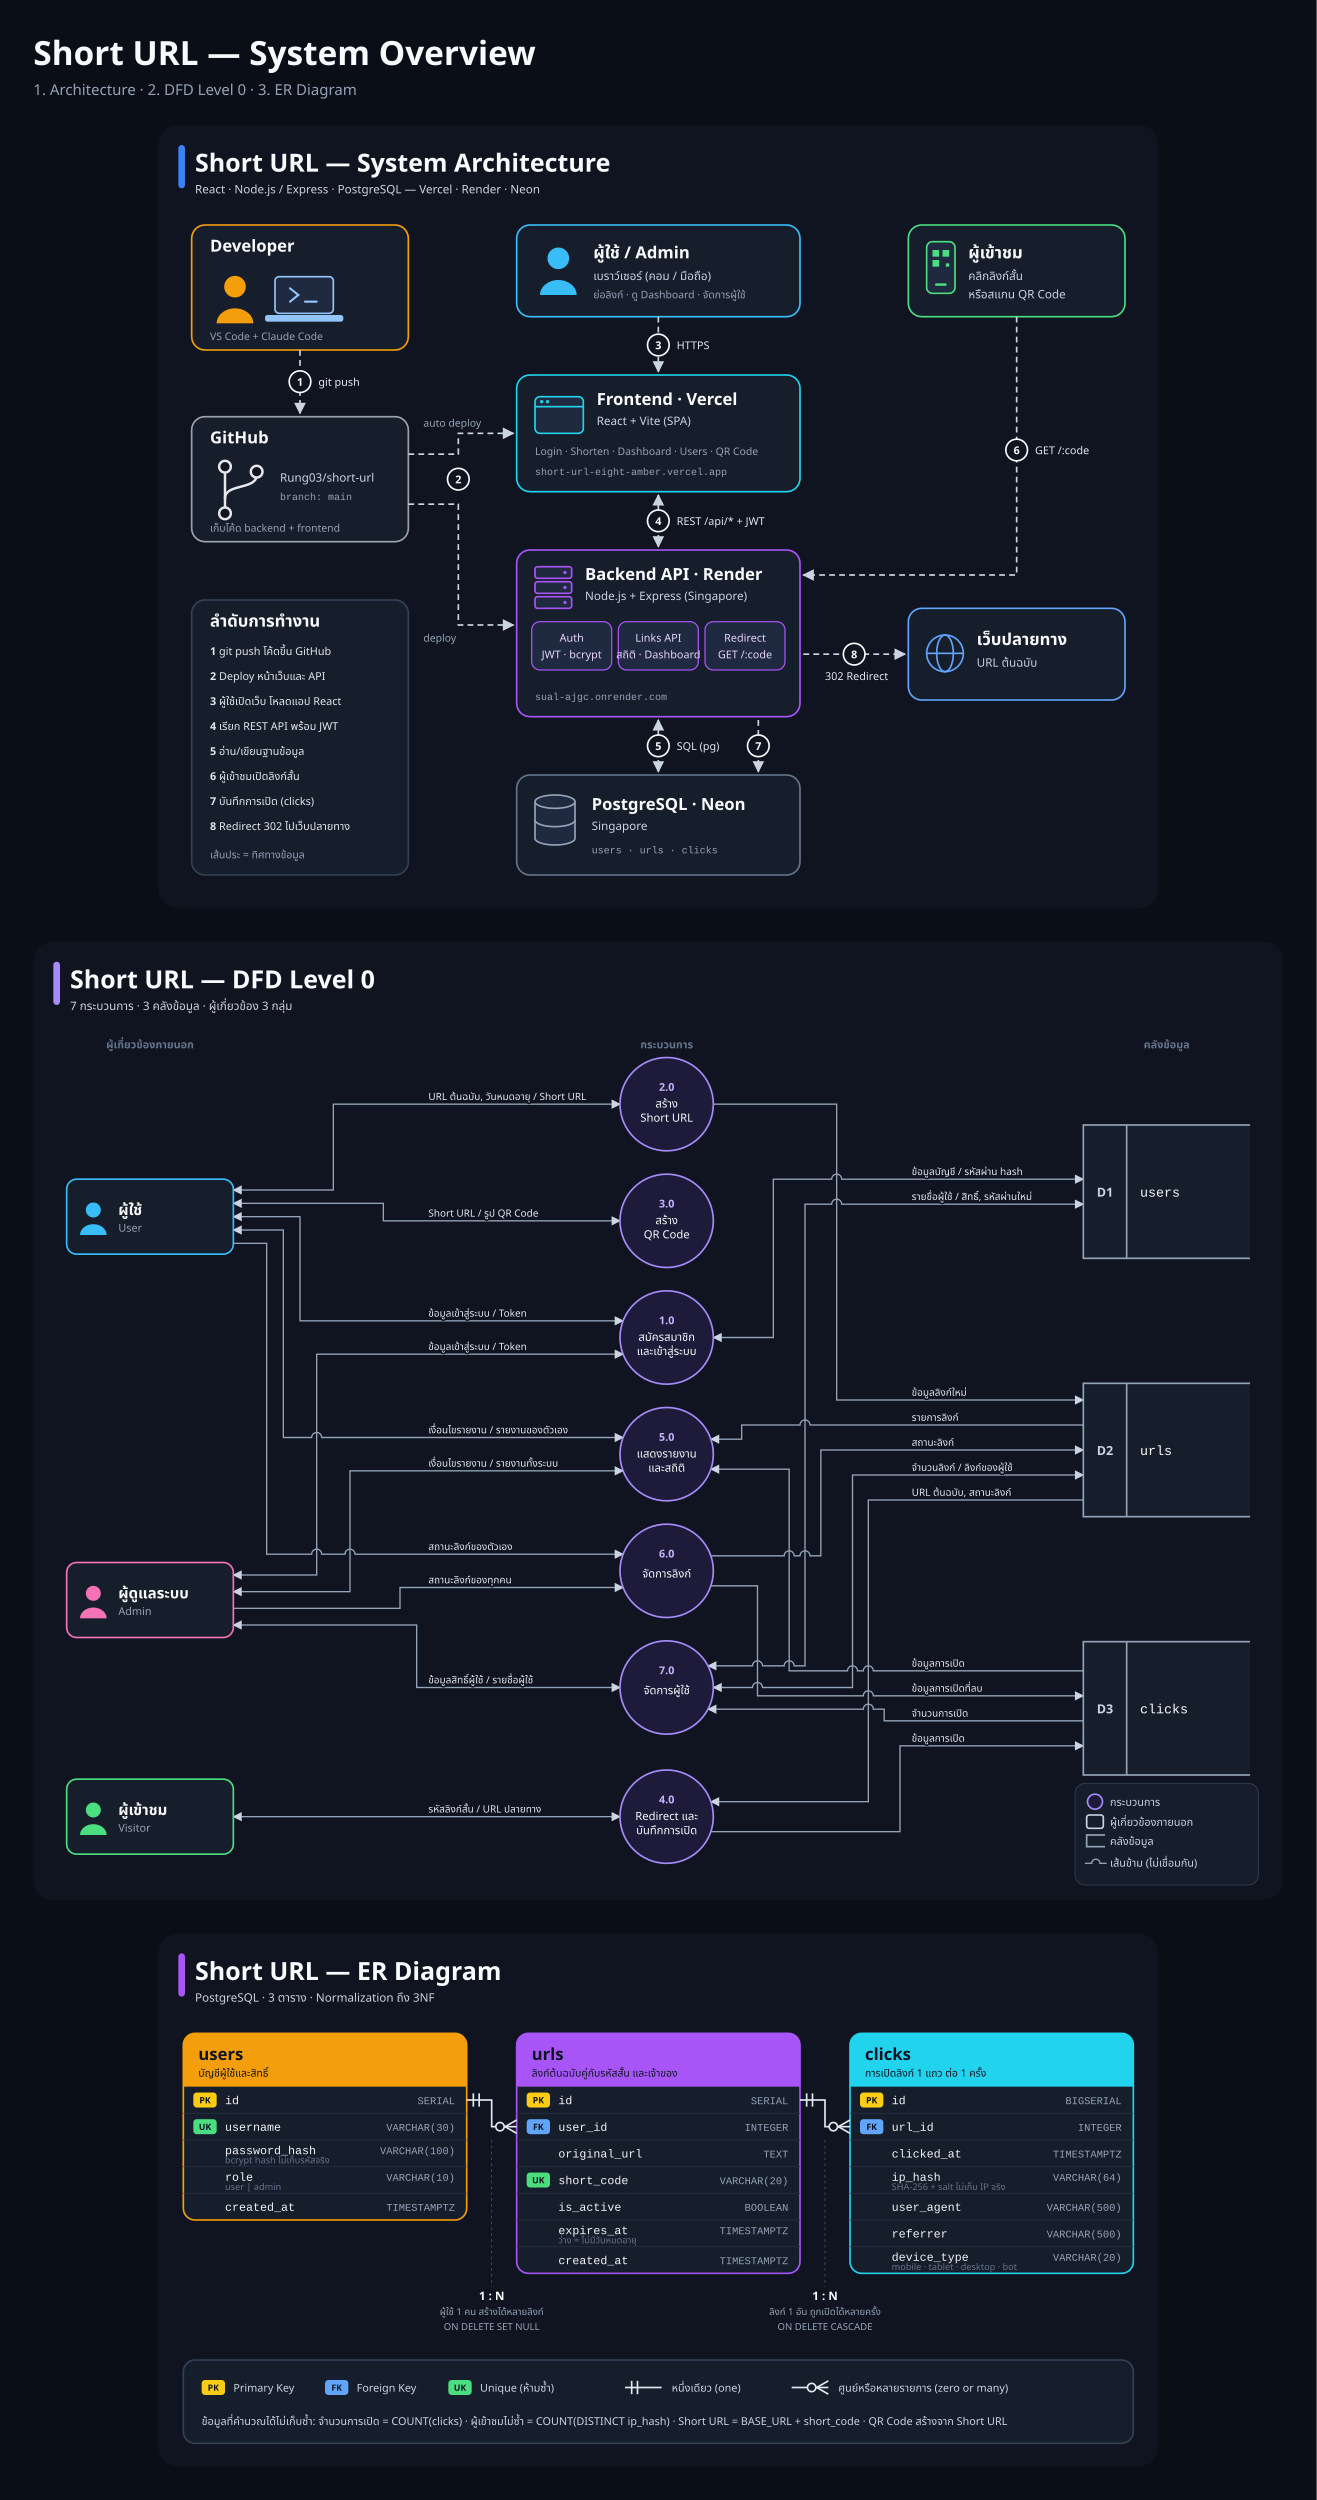
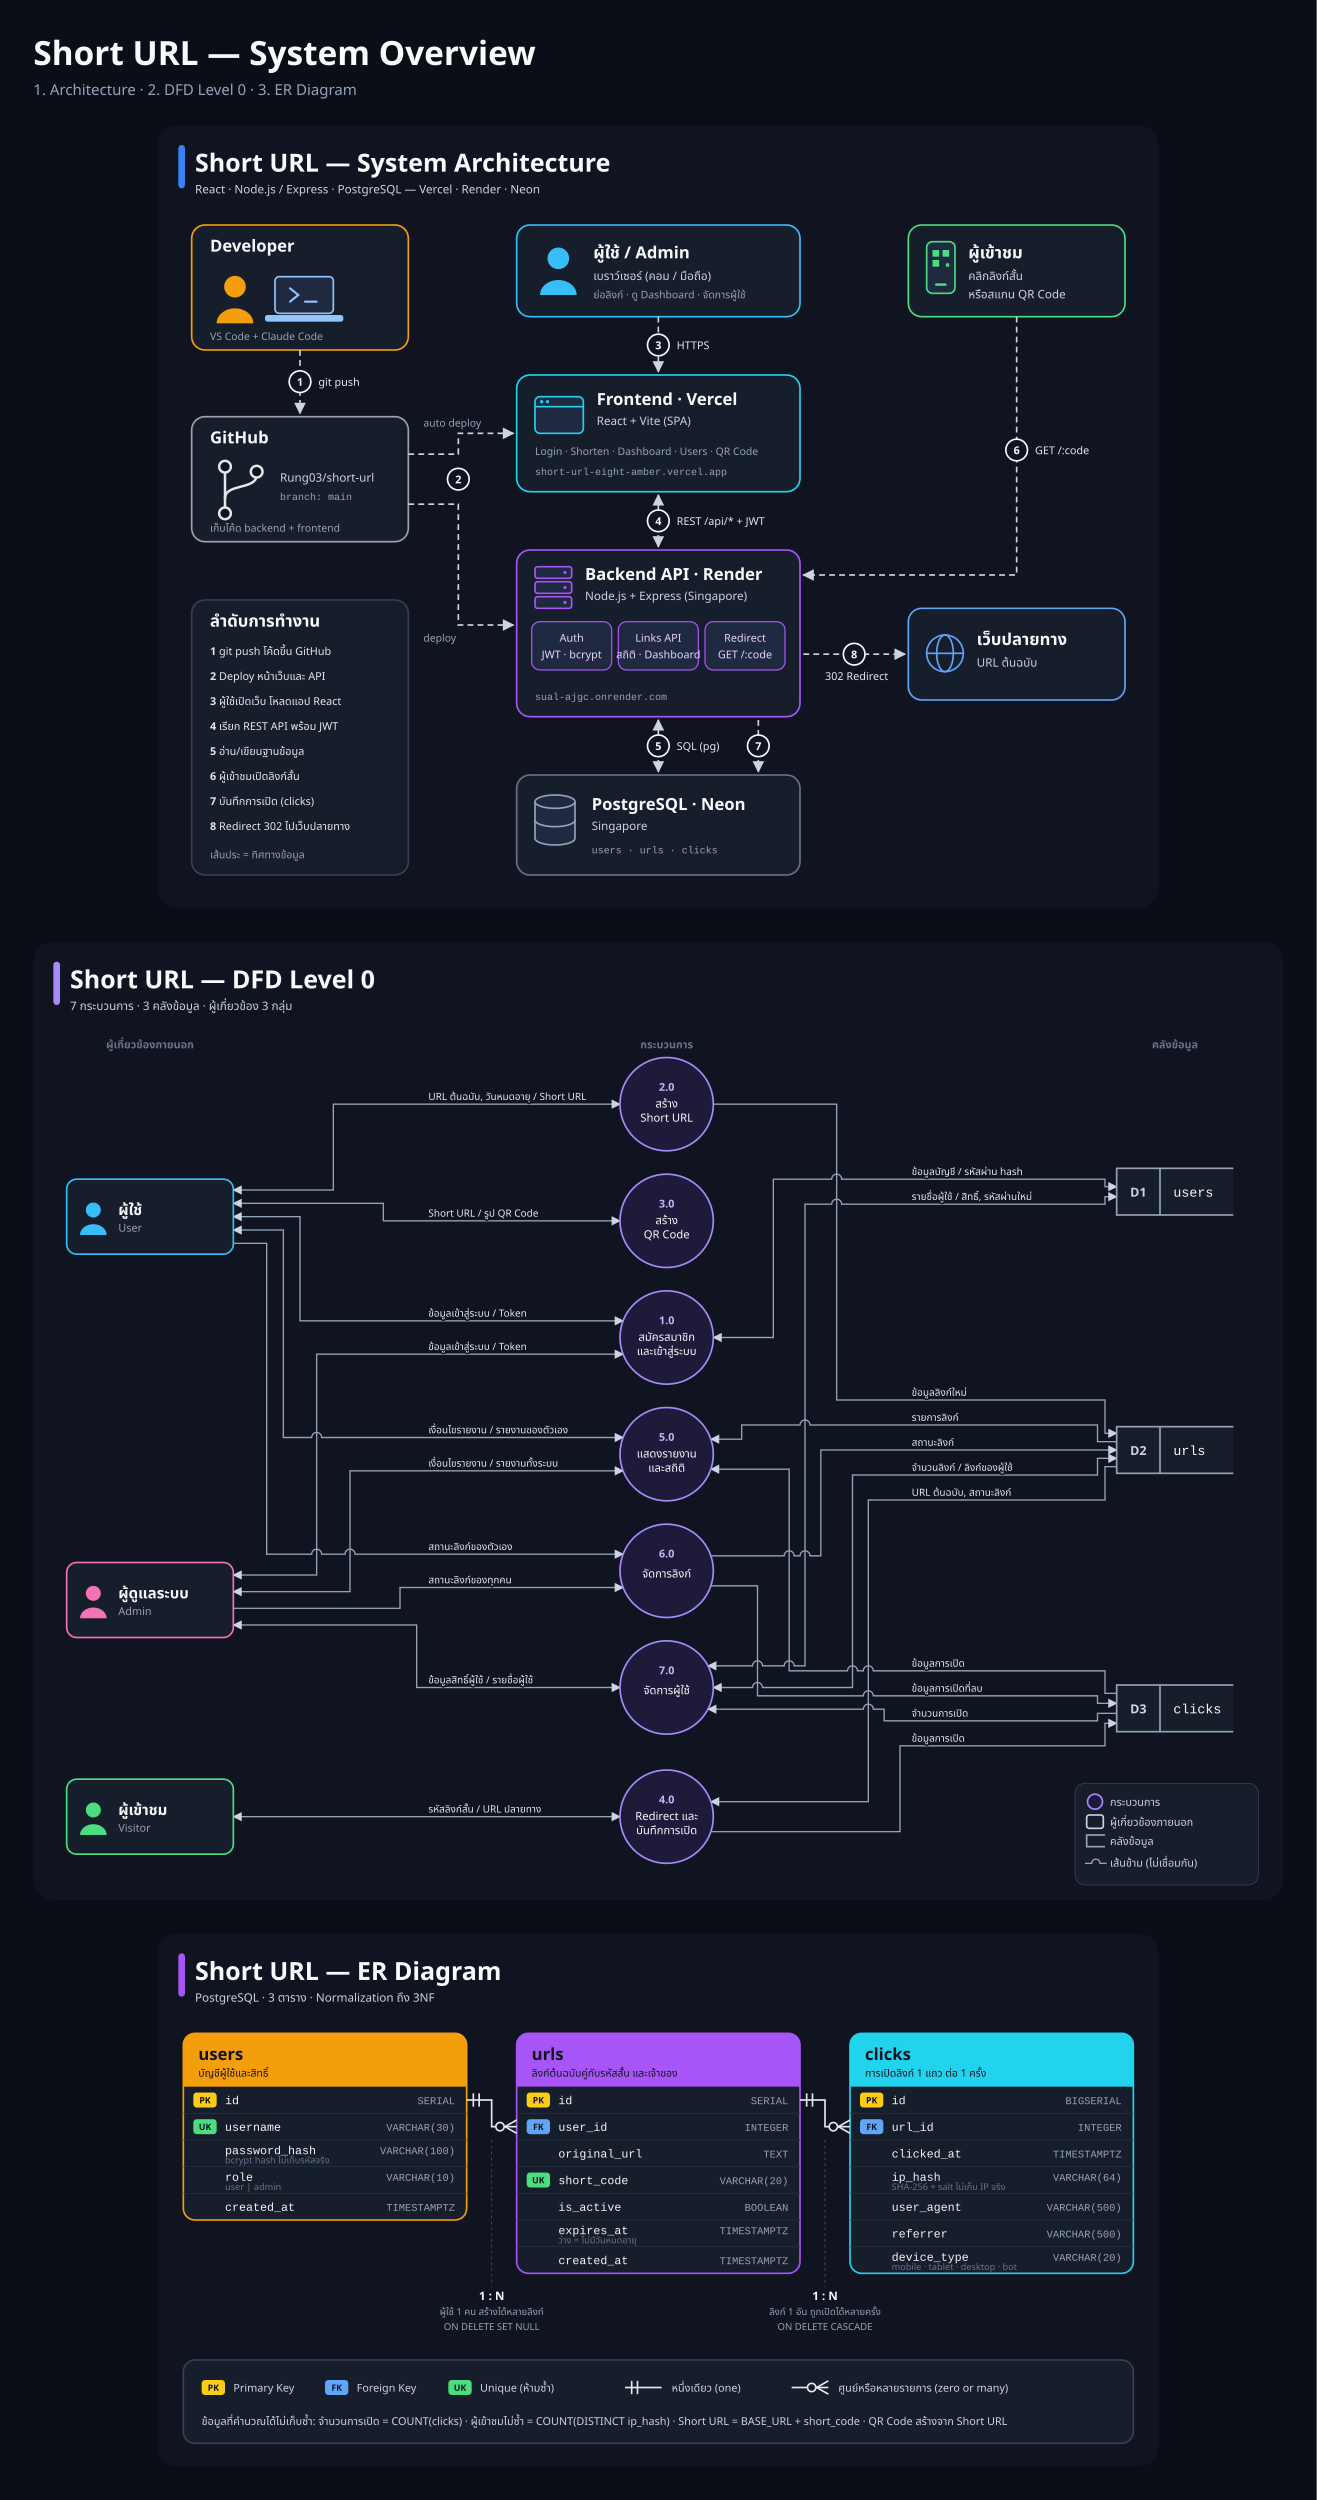
<svg xmlns="http://www.w3.org/2000/svg" viewBox="0 0 1580 3000" width="1580" height="3000" font-family="'Segoe UI', 'Noto Sans Thai', 'Leelawadee UI', Tahoma, sans-serif">
  <rect width="1580" height="3000" fill="#0a0e17" />
  <text x="40" y="78" fill="#f8fafc" font-size="40" font-weight="800">Short URL — System Overview</text>
  <text x="40" y="114" fill="#94a3b8" font-size="18">1. Architecture  ·  2. DFD Level 0  ·  3. ER Diagram</text>
  <svg x="190" y="150" width="1200" height="940" viewBox="0 0 1200 940">
    <defs>
      <marker id="arrow" viewBox="0 0 10 10" refX="9" refY="5" markerWidth="7" markerHeight="7" orient="auto-start-reverse">
        <path d="M0 0 L10 5 L0 10 z" fill="#cbd5e1" />
      </marker>
      <style>
      .panel { fill: #161d2b; stroke-width: 2; }
      .title { fill: #f8fafc; font-size: 20px; font-weight: 700; }
      .sub { fill: #cbd5e1; font-size: 14px; }
      .small { fill: #94a3b8; font-size: 12.5px; }
      .mono { fill: #94a3b8; font-size: 12px; font-family: Consolas, 'Courier New', monospace; }
      .flow { fill: none; stroke: #cbd5e1; stroke-width: 2; stroke-dasharray: 7 5; marker-end: url(#arrow); }
      .both { marker-start: url(#arrow); }
      .badge circle { fill: #0f1420; stroke: #f8fafc; stroke-width: 2; }
      .badge text { fill: #f8fafc; font-size: 13px; font-weight: 700; text-anchor: middle; }
      .flowlabel { fill: #e2e8f0; font-size: 13px; }
      .chip { fill: #1f2940; stroke: #a855f7; stroke-width: 1.5; }
      .chiptext { fill: #e9d5ff; font-size: 13px; text-anchor: middle; }
    </style>
    </defs>
    <rect width="1200" height="940" rx="24" fill="#0f1420" />
    <rect x="24" y="24" width="8" height="52" rx="4" fill="#3b82f6" />
    <text x="44" y="56" fill="#f8fafc" font-size="30" font-weight="800">Short URL — System Architecture</text>
    <text x="44" y="82" class="sub">React · Node.js / Express · PostgreSQL  —  Vercel · Render · Neon</text>
    <rect class="panel" x="40" y="120" width="260" height="150" rx="16" stroke="#f59e0b" />
    <text x="62" y="152" class="title">Developer</text>
    <circle cx="92" cy="194" r="13" fill="#f59e0b" />
    <path d="M70 238 a22 18 0 0 1 44 0 z" fill="#f59e0b" />
    <rect x="140" y="182" width="70" height="44" rx="5" fill="#1f2940" stroke="#93c5fd" stroke-width="2" />
    <path d="M158 196 l10 8 l-10 8 M176 212 h14" stroke="#93c5fd" stroke-width="2.5" fill="none" stroke-linecap="round" />
    <rect x="128" y="228" width="94" height="8" rx="3" fill="#93c5fd" />
    <text x="62" y="258" class="small">VS Code + Claude Code</text>
    <rect class="panel" x="40" y="350" width="260" height="150" rx="16" stroke="#9ca3af" />
    <text x="62" y="382" class="title">GitHub</text>
    <g stroke="#e5e7eb" stroke-width="3" fill="none" stroke-linecap="round">
      <line x1="80" y1="412" x2="80" y2="462" />
      <path d="M80 448 C80 430 118 438 118 420" />
    </g>
    <circle cx="80" cy="410" r="7" fill="#0f1420" stroke="#e5e7eb" stroke-width="3" />
    <circle cx="80" cy="466" r="7" fill="#0f1420" stroke="#e5e7eb" stroke-width="3" />
    <circle cx="118" cy="416" r="7" fill="#0f1420" stroke="#e5e7eb" stroke-width="3" />
    <text x="146" y="428" class="sub">Rung03/short-url</text>
    <text x="146" y="450" class="mono">branch: main</text>
    <text x="62" y="488" class="small">เก็บโค้ด backend + frontend</text>
    <rect class="panel" x="430" y="120" width="340" height="110" rx="16" stroke="#38bdf8" />
    <circle cx="480" cy="160" r="13" fill="#38bdf8" />
    <path d="M458 204 a22 18 0 0 1 44 0 z" fill="#38bdf8" />
    <text x="522" y="160" class="title">ผู้ใช้ / Admin</text>
    <text x="522" y="186" class="sub">เบราว์เซอร์ (คอม / มือถือ)</text>
    <text x="522" y="208" class="small">ย่อลิงก์ · ดู Dashboard · จัดการผู้ใช้</text>
    <rect class="panel" x="430" y="300" width="340" height="140" rx="16" stroke="#22d3ee" />
    <rect x="452" y="326" width="58" height="44" rx="6" fill="#1f2940" stroke="#22d3ee" stroke-width="2" />
    <line x1="452" y1="338" x2="510" y2="338" stroke="#22d3ee" stroke-width="2" />
    <circle cx="460" cy="332" r="2" fill="#22d3ee" />
    <circle cx="467" cy="332" r="2" fill="#22d3ee" />
    <text x="526" y="336" class="title">Frontend · Vercel</text>
    <text x="526" y="360" class="sub">React + Vite (SPA)</text>
    <text x="452" y="396" class="small">Login · Shorten · Dashboard · Users · QR Code</text>
    <text x="452" y="420" class="mono">short-url-eight-amber.vercel.app</text>
    <rect class="panel" x="430" y="510" width="340" height="200" rx="16" stroke="#a855f7" />
    <g fill="#1f2940" stroke="#a855f7" stroke-width="2">
      <rect x="452" y="530" width="44" height="14" rx="3" />
      <rect x="452" y="548" width="44" height="14" rx="3" />
      <rect x="452" y="566" width="44" height="14" rx="3" />
    </g>
    <circle cx="488" cy="537" r="2" fill="#a855f7" />
    <circle cx="488" cy="555" r="2" fill="#a855f7" />
    <circle cx="488" cy="573" r="2" fill="#a855f7" />
    <text x="512" y="546" class="title">Backend API · Render</text>
    <text x="512" y="570" class="sub">Node.js + Express (Singapore)</text>
    <rect class="chip" x="448" y="596" width="96" height="58" rx="10" />
    <text class="chiptext" x="496" y="620">Auth</text>
    <text class="chiptext" x="496" y="640" font-size="11.5">JWT · bcrypt</text>
    <rect class="chip" x="552" y="596" width="96" height="58" rx="10" />
    <text class="chiptext" x="600" y="620">Links API</text>
    <text class="chiptext" x="600" y="640" font-size="11.5">สถิติ · Dashboard</text>
    <rect class="chip" x="656" y="596" width="96" height="58" rx="10" />
    <text class="chiptext" x="704" y="620">Redirect</text>
    <text class="chiptext" x="704" y="640" font-size="11.5">GET /:code</text>
    <text x="452" y="690" class="mono">sual-ajgc.onrender.com</text>
    <rect class="panel" x="430" y="780" width="340" height="120" rx="16" stroke="#64748b" />
    <path d="M452 812 v44 a24 8 0 0 0 48 0 v-44" fill="#1f2940" stroke="#94a3b8" stroke-width="2" />
    <ellipse cx="476" cy="812" rx="24" ry="8" fill="#1f2940" stroke="#94a3b8" stroke-width="2" />
    <path d="M452 834 a24 8 0 0 0 48 0" fill="none" stroke="#94a3b8" stroke-width="2" />
    <text x="520" y="822" class="title">PostgreSQL · Neon</text>
    <text x="520" y="846" class="sub">Singapore</text>
    <text x="520" y="874" class="mono">users · urls · clicks</text>
    <rect class="panel" x="900" y="120" width="260" height="110" rx="16" stroke="#4ade80" />
    <rect x="922" y="140" width="34" height="62" rx="7" fill="#1f2940" stroke="#4ade80" stroke-width="2" />
    <g fill="#4ade80">
      <rect x="929" y="150" width="8" height="8" />
      <rect x="941" y="150" width="8" height="8" />
      <rect x="929" y="162" width="8" height="8" />
      <rect x="945" y="166" width="4" height="4" />
    </g>
    <rect x="932" y="190" width="14" height="3" rx="1.5" fill="#4ade80" />
    <text x="972" y="160" class="title">ผู้เข้าชม</text>
    <text x="972" y="186" class="sub">คลิกลิงก์สั้น</text>
    <text x="972" y="208" class="sub">หรือสแกน QR Code</text>
    <rect class="panel" x="900" y="580" width="260" height="110" rx="16" stroke="#60a5fa" />
    <g fill="none" stroke="#60a5fa" stroke-width="2">
      <circle cx="944" cy="634" r="22" />
      <ellipse cx="944" cy="634" rx="10" ry="22" />
      <line x1="922" y1="634" x2="966" y2="634" />
    </g>
    <text x="982" y="624" class="title">เว็บปลายทาง</text>
    <text x="982" y="650" class="sub">URL ต้นฉบับ</text>
    <rect class="panel" x="40" y="570" width="260" height="330" rx="16" stroke="#334155" />
    <text x="62" y="602" class="title">ลำดับการทำงาน</text>
    <g class="flowlabel">
      <text x="62" y="636">
        <tspan font-weight="700">1</tspan>  git push โค้ดขึ้น GitHub</text>
      <text x="62" y="666">
        <tspan font-weight="700">2</tspan>  Deploy หน้าเว็บและ API</text>
      <text x="62" y="696">
        <tspan font-weight="700">3</tspan>  ผู้ใช้เปิดเว็บ โหลดแอป React</text>
      <text x="62" y="726">
        <tspan font-weight="700">4</tspan>  เรียก REST API พร้อม JWT</text>
      <text x="62" y="756">
        <tspan font-weight="700">5</tspan>  อ่าน/เขียนฐานข้อมูล</text>
      <text x="62" y="786">
        <tspan font-weight="700">6</tspan>  ผู้เข้าชมเปิดลิงก์สั้น</text>
      <text x="62" y="816">
        <tspan font-weight="700">7</tspan>  บันทึกการเปิด (clicks)</text>
      <text x="62" y="846">
        <tspan font-weight="700">8</tspan>  Redirect 302 ไปเว็บปลายทาง</text>
    </g>
    <text x="62" y="880" class="small">เส้นประ = ทิศทางข้อมูล</text>
    <path class="flow" d="M170 270 V346" />
    <g class="badge">
      <circle cx="170" cy="308" r="13" />
      <text x="170" y="313">1</text>
    </g>
    <text x="192" y="313" class="flowlabel">git push</text>
    <path class="flow" d="M300 395 H360 V370 H426" />
    <path class="flow" d="M300 455 H360 V600 H426" />
    <g class="badge">
      <circle cx="360" cy="425" r="13" />
      <text x="360" y="430">2</text>
    </g>
    <text x="318" y="362" class="small">auto deploy</text>
    <text x="318" y="620" class="small">deploy</text>
    <path class="flow" d="M600 230 V296" />
    <g class="badge">
      <circle cx="600" cy="264" r="13" />
      <text x="600" y="269">3</text>
    </g>
    <text x="622" y="269" class="flowlabel">HTTPS</text>
    <path class="flow both" d="M600 444 V506" />
    <g class="badge">
      <circle cx="600" cy="475" r="13" />
      <text x="600" y="480">4</text>
    </g>
    <text x="622" y="480" class="flowlabel">REST /api/* + JWT</text>
    <path class="flow both" d="M600 714 V776" />
    <g class="badge">
      <circle cx="600" cy="745" r="13" />
      <text x="600" y="750">5</text>
    </g>
    <text x="622" y="750" class="flowlabel">SQL (pg)</text>
    <path class="flow" d="M1030 230 V540 H774" />
    <g class="badge">
      <circle cx="1030" cy="390" r="13" />
      <text x="1030" y="395">6</text>
    </g>
    <text x="1052" y="395" class="flowlabel">GET /:code</text>
    <path class="flow" d="M720 714 V776" />
    <g class="badge">
      <circle cx="720" cy="745" r="13" />
      <text x="720" y="750">7</text>
    </g>
    <path class="flow" d="M774 635 H896" />
    <g class="badge">
      <circle cx="835" cy="635" r="13" />
      <text x="835" y="640">8</text>
    </g>
    <text x="800" y="666" class="flowlabel">302 Redirect</text>
  </svg>
  <svg x="40" y="1130" width="1500" height="1150" viewBox="0 0 1500 1150">
    <defs>
      <marker id="dfdArrow" viewBox="0 0 10 10" refX="9" refY="5" markerWidth="7" markerHeight="7" orient="auto-start-reverse">
        <path d="M0 0 L10 5 L0 10 z" fill="#cbd5e1" />
      </marker>
      <style>
      .ext { fill: #161d2b; stroke-width: 2; }
      .et { fill: #f8fafc; font-size: 18px; font-weight: 700; }
      .es { fill: #94a3b8; font-size: 13px; }
      .proc { fill: #1e1b3a; stroke: #a78bfa; stroke-width: 2; }
      .pn { fill: #c4b5fd; font-size: 13px; font-weight: 700; text-anchor: middle; }
      .pt { fill: #f8fafc; font-size: 13.5px; text-anchor: middle; }
      .st { fill: none; stroke: #94a3b8; stroke-width: 2; }
      .sid { fill: #cbd5e1; font-size: 15px; font-weight: 700; text-anchor: middle; }
      .sn { fill: #f8fafc; font-size: 16px; font-family: Consolas, 'Courier New', monospace; }
      .f { fill: none; stroke: #94a3b8; stroke-width: 1.6; stroke-linejoin: miter; marker-end: url(#dfdArrow); }
      .fb { marker-start: url(#dfdArrow); }
      .fl { fill: #e2e8f0; font-size: 12px; text-anchor: start; paint-order: stroke; stroke: #0f1420; stroke-width: 4px; stroke-linejoin: round; }
      .lg { fill: #cbd5e1; font-size: 13px; }
    </style>
    </defs>
    <rect width="1500" height="1150" rx="24" fill="#0f1420" />
    <rect x="24" y="24" width="8" height="52" rx="4" fill="#a78bfa" />
    <text x="44" y="56" fill="#f8fafc" font-size="30" font-weight="800">Short URL — DFD Level 0</text>
    <text x="44" y="82" fill="#cbd5e1" font-size="14">7 กระบวนการ · 3 คลังข้อมูล · ผู้เกี่ยวข้อง 3 กลุ่ม</text>
    <text x="140" y="128" fill="#64748b" font-size="13" text-anchor="middle" font-weight="700">ผู้เกี่ยวข้องภายนอก</text>
    <text x="760" y="128" fill="#64748b" font-size="13" text-anchor="middle" font-weight="700">กระบวนการ</text>
-     <text x="1360" y="128" fill="#64748b" font-size="13" text-anchor="middle" font-weight="700">คลังข้อมูล</text>
+     <text x="1370" y="128" fill="#64748b" font-size="13" text-anchor="middle" font-weight="700">คลังข้อมูล</text>
    <path class="f fb" d="M240.0 298 H360.0 V195 H704.0" />
    <path class="f fb" d="M240.0 314 H420.0 V335 H704.0" />
    <path class="f fb" d="M240.0 330 H320.0 V455 H707.7" />
    <path class="f fb" d="M240.0 346 H300.0 V595 H334.0 A6 6 0 0 1 346.0 595 H707.7" />
    <path class="f" d="M240.0 362 H280.0 V735 H334.0 A6 6 0 0 1 346.0 735 H374.0 A6 6 0 0 1 386.0 735 H707.7" />
    <path class="f fb" d="M240.0 760 H340.0 V495 H707.7" />
    <path class="f fb" d="M240.0 780 H380.0 V635 H707.7" />
    <path class="f" d="M240.0 800 H440.0 V775 H707.7" />
    <path class="f fb" d="M240.0 820 H460.0 V895 H704.0" />
-     <path class="f fb" d="M240.0 1050 H400.0 V1050 H704.0" />
-     <path class="f" d="M816.0 195 H964.0 V550 H1260.0" />
-     <path class="f" d="M1260.0 580 H932.0 A6 6 0 0 0 920.0 580 H850.0 V597 H813.0" />
-     <path class="f" d="M813.0 737 H901.0 A6 6 0 0 1 913.0 737 H920.0 A6 6 0 0 1 932.0 737 H945.0 V610 H1260.0" />
-     <path class="f fb" d="M816.0 895 H863.0 A6 6 0 0 1 875.0 895 H983.0 V640 H1260.0" />
-     <path class="f" d="M1260.0 670 H1002.0 V1032 H813.0" />
-     <path class="f fb" d="M816.0 475 H888.0 V285 H958.0 A6 6 0 0 1 970.0 285 H1260.0" />
-     <path class="f fb" d="M809.6 869 H863.0 A6 6 0 0 1 875.0 869 H901.0 A6 6 0 0 1 913.0 869 H926.0 V315 H958.0 A6 6 0 0 1 970.0 315 H1260.0" />
-     <path class="f" d="M1260.0 875 H1008.0 A6 6 0 0 0 996.0 875 H989.0 A6 6 0 0 0 977.0 875 H907.0 V633 H813.0" />
-     <path class="f" d="M813.0 773 H869.0 V905 H996.0 A6 6 0 0 1 1008.0 905 H1260.0" />
-     <path class="f" d="M1260.0 935 H1021.0 V921 H1008.0 A6 6 0 0 0 996.0 921 H809.6" />
-     <path class="f" d="M813.0 1068 H1040.0 V965 H1260.0" />
+     <path class="f fb" d="M240.0 1050 H400.0 H704.0" />
+     <path class="f" d="M816.0 195 H964.0 V550 H1286.0 V590 H1300.0" />
+     <path class="f" d="M1300.0 600 H1277.0 V580 H932.0 A6 6 0 0 0 920.0 580 H850.0 V597 H813.0" />
+     <path class="f" d="M813.0 737 H901.0 A6 6 0 0 1 913.0 737 H920.0 A6 6 0 0 1 932.0 737 H945.0 V610 H1268.0 H1300.0" />
+     <path class="f fb" d="M816.0 895 H863.0 A6 6 0 0 1 875.0 895 H983.0 V640 H1277.0 V620 H1300.0" />
+     <path class="f" d="M1300.0 630 H1286.0 V670 H1002.0 V1032 H813.0" />
+     <path class="f fb" d="M816.0 475 H888.0 V285 H958.0 A6 6 0 0 1 970.0 285 H1286.0 V294 H1300.0" />
+     <path class="f fb" d="M809.6 869 H863.0 A6 6 0 0 1 875.0 869 H901.0 A6 6 0 0 1 913.0 869 H926.0 V315 H958.0 A6 6 0 0 1 970.0 315 H1286.0 V306 H1300.0" />
+     <path class="f" d="M1300.0 902 H1286.0 V875 H1008.0 A6 6 0 0 0 996.0 875 H989.0 A6 6 0 0 0 977.0 875 H907.0 V633 H813.0" />
+     <path class="f" d="M813.0 773 H869.0 V905 H996.0 A6 6 0 0 1 1008.0 905 H1277.0 V914 H1300.0" />
+     <path class="f" d="M1300.0 926 H1277.0 V935 H1021.0 V921 H1008.0 A6 6 0 0 0 996.0 921 H809.6" />
+     <path class="f" d="M813.0 1068 H1040.0 V965 H1286.0 V938 H1300.0" />
    <text class="fl" x="474" y="190.0">URL ต้นฉบับ, วันหมดอายุ / Short URL</text>
    <text class="fl" x="474" y="330.0">Short URL / รูป QR Code</text>
    <text class="fl" x="474" y="450.0">ข้อมูลเข้าสู่ระบบ / Token</text>
    <text class="fl" x="474" y="590.0">เงื่อนไขรายงาน / รายงานของตัวเอง</text>
    <text class="fl" x="474" y="730.0">สถานะลิงก์ของตัวเอง</text>
    <text class="fl" x="474" y="490.0">ข้อมูลเข้าสู่ระบบ / Token</text>
    <text class="fl" x="474" y="630.0">เงื่อนไขรายงาน / รายงานทั้งระบบ</text>
    <text class="fl" x="474" y="770.0">สถานะลิงก์ของทุกคน</text>
    <text class="fl" x="474" y="890.0">ข้อมูลสิทธิ์ผู้ใช้ / รายชื่อผู้ใช้</text>
    <text class="fl" x="474" y="1045.0">รหัสลิงก์สั้น / URL ปลายทาง</text>
    <text class="fl" x="1054" y="545.0">ข้อมูลลิงก์ใหม่</text>
    <text class="fl" x="1054" y="575.0">รายการลิงก์</text>
    <text class="fl" x="1054" y="605.0">สถานะลิงก์</text>
    <text class="fl" x="1054" y="635.0">จำนวนลิงก์ / ลิงก์ของผู้ใช้</text>
    <text class="fl" x="1054" y="665.0">URL ต้นฉบับ, สถานะลิงก์</text>
    <text class="fl" x="1054" y="280.0">ข้อมูลบัญชี / รหัสผ่าน hash</text>
    <text class="fl" x="1054" y="310.0">รายชื่อผู้ใช้ / สิทธิ์, รหัสผ่านใหม่</text>
    <text class="fl" x="1054" y="870.0">ข้อมูลการเปิด</text>
    <text class="fl" x="1054" y="900.0">ข้อมูลการเปิดที่ลบ</text>
    <text class="fl" x="1054" y="930.0">จำนวนการเปิด</text>
    <text class="fl" x="1054" y="960.0">ข้อมูลการเปิด</text>
    <rect class="ext" x="40" y="285" width="200" height="90" rx="12" stroke="#38bdf8" />
    <circle cx="72" cy="322" r="9" fill="#38bdf8" />
    <path d="M56 352 a16 13 0 0 1 32 0 z" fill="#38bdf8" />
    <text class="et" x="102" y="328">ผู้ใช้</text>
    <text class="es" x="102" y="348">User</text>
    <rect class="ext" x="40" y="745" width="200" height="90" rx="12" stroke="#f472b6" />
    <circle cx="72" cy="782" r="9" fill="#f472b6" />
    <path d="M56 812 a16 13 0 0 1 32 0 z" fill="#f472b6" />
    <text class="et" x="102" y="788">ผู้ดูแลระบบ</text>
    <text class="es" x="102" y="808">Admin</text>
    <rect class="ext" x="40" y="1005" width="200" height="90" rx="12" stroke="#4ade80" />
    <circle cx="72" cy="1042" r="9" fill="#4ade80" />
    <path d="M56 1072 a16 13 0 0 1 32 0 z" fill="#4ade80" />
    <text class="et" x="102" y="1048">ผู้เข้าชม</text>
    <text class="es" x="102" y="1068">Visitor</text>
    <circle class="proc" cx="760" cy="195" r="56" />
    <text class="pn" x="760" y="179">2.0</text>
    <text class="pt" x="760" y="199">สร้าง</text>
    <text class="pt" x="760" y="216">Short URL</text>
    <circle class="proc" cx="760" cy="335" r="56" />
    <text class="pn" x="760" y="319">3.0</text>
    <text class="pt" x="760" y="339">สร้าง</text>
    <text class="pt" x="760" y="356">QR Code</text>
    <circle class="proc" cx="760" cy="475" r="56" />
    <text class="pn" x="760" y="459">1.0</text>
    <text class="pt" x="760" y="479">สมัครสมาชิก</text>
    <text class="pt" x="760" y="496">และเข้าสู่ระบบ</text>
    <circle class="proc" cx="760" cy="615" r="56" />
    <text class="pn" x="760" y="599">5.0</text>
    <text class="pt" x="760" y="619">แสดงรายงาน</text>
    <text class="pt" x="760" y="636">และสถิติ</text>
    <circle class="proc" cx="760" cy="755" r="56" />
    <text class="pn" x="760" y="739">6.0</text>
    <text class="pt" x="760" y="763">จัดการลิงก์</text>
    <circle class="proc" cx="760" cy="895" r="56" />
    <text class="pn" x="760" y="879">7.0</text>
    <text class="pt" x="760" y="903">จัดการผู้ใช้</text>
    <circle class="proc" cx="760" cy="1050" r="56" />
    <text class="pn" x="760" y="1034">4.0</text>
    <text class="pt" x="760" y="1054">Redirect และ</text>
    <text class="pt" x="760" y="1071">บันทึกการเปิด</text>
-     <rect x="1260" y="530" width="200" height="160" fill="#161d2b" />
-     <path class="st" d="M1460 530 H1260 V690 H1460" />
-     <line class="st" x1="1312" y1="530" x2="1312" y2="690" />
-     <text class="sid" x="1286" y="616">D2</text>
-     <text class="sn" x="1328" y="616">urls</text>
-     <rect x="1260" y="220" width="200" height="160" fill="#161d2b" />
-     <path class="st" d="M1460 220 H1260 V380 H1460" />
-     <line class="st" x1="1312" y1="220" x2="1312" y2="380" />
-     <text class="sid" x="1286" y="306">D1</text>
-     <text class="sn" x="1328" y="306">users</text>
-     <rect x="1260" y="840" width="200" height="160" fill="#161d2b" />
-     <path class="st" d="M1460 840 H1260 V1000 H1460" />
-     <line class="st" x1="1312" y1="840" x2="1312" y2="1000" />
-     <text class="sid" x="1286" y="926">D3</text>
-     <text class="sn" x="1328" y="926">clicks</text>
+     <rect x="1300" y="582" width="140" height="56" fill="#161d2b" />
+     <path class="st" d="M1440 582 H1300 V638 H1440" />
+     <line class="st" x1="1352" y1="582" x2="1352" y2="638" />
+     <text class="sid" x="1326" y="616">D2</text>
+     <text class="sn" x="1368" y="616">urls</text>
+     <rect x="1300" y="272" width="140" height="56" fill="#161d2b" />
+     <path class="st" d="M1440 272 H1300 V328 H1440" />
+     <line class="st" x1="1352" y1="272" x2="1352" y2="328" />
+     <text class="sid" x="1326" y="306">D1</text>
+     <text class="sn" x="1368" y="306">users</text>
+     <rect x="1300" y="892" width="140" height="56" fill="#161d2b" />
+     <path class="st" d="M1440 892 H1300 V948 H1440" />
+     <line class="st" x1="1352" y1="892" x2="1352" y2="948" />
+     <text class="sid" x="1326" y="926">D3</text>
+     <text class="sn" x="1368" y="926">clicks</text>
    <rect x="1250" y="1010" width="220" height="122" rx="12" fill="#161d2b" stroke="#334155" />
    <circle cx="1274" cy="1032" r="9" fill="#1e1b3a" stroke="#a78bfa" stroke-width="2" />
    <text class="lg" x="1292" y="1037">กระบวนการ</text>
    <rect x="1264" y="1048" width="20" height="16" rx="3" fill="#161d2b" stroke="#cbd5e1" stroke-width="2" />
    <text class="lg" x="1292" y="1061">ผู้เกี่ยวข้องภายนอก</text>
    <path d="M1286 1072 H1264 V1086 H1286" fill="none" stroke="#94a3b8" stroke-width="2" />
    <text class="lg" x="1292" y="1084">คลังข้อมูล</text>
    <path d="M1262 1106 H1270 A5 5 0 0 1 1280 1106 H1288" fill="none" stroke="#94a3b8" stroke-width="1.6" />
    <text class="lg" x="1292" y="1110">เส้นข้าม (ไม่เชื่อมกัน)</text>
  </svg>
  <svg x="190" y="2320" width="1200" height="640" viewBox="0 0 1200 640">
    <defs>
      <style>
      .card { fill: #161d2b; stroke-width: 2; }
      .tname { fill: #0f1420; font-size: 20px; font-weight: 800; }
      .tdesc { fill: #0f1420; font-size: 12.5px; }
      .col { fill: #f1f5f9; font-size: 14px; font-family: Consolas, 'Courier New', monospace; }
      .type { fill: #94a3b8; font-size: 12.5px; font-family: Consolas, 'Courier New', monospace; text-anchor: end; }
      .note { fill: #64748b; font-size: 11px; }
      .row { stroke: #263043; stroke-width: 1; }
      .key { font-size: 10.5px; font-weight: 700; text-anchor: middle; fill: #0f1420; }
      .rel { fill: none; stroke: #e2e8f0; stroke-width: 2; }
      .rellabel { fill: #f8fafc; font-size: 14px; font-weight: 700; text-anchor: middle; }
      .relsub { fill: #94a3b8; font-size: 11.5px; text-anchor: middle; }
      .legend { fill: #cbd5e1; font-size: 13px; }
    </style>
    </defs>
    <rect width="1200" height="640" rx="24" fill="#0f1420" />
    <rect x="24" y="24" width="8" height="52" rx="4" fill="#a855f7" />
    <text x="44" y="56" fill="#f8fafc" font-size="30" font-weight="800">Short URL — ER Diagram</text>
    <text x="44" y="82" fill="#cbd5e1" font-size="14">PostgreSQL · 3 ตาราง · Normalization ถึง 3NF</text>
    <g>
      <rect class="card" x="30" y="120" width="340" height="224" rx="14" stroke="#f59e0b" />
      <path d="M30 134 a14 14 0 0 1 14 -14 h312 a14 14 0 0 1 14 14 v50 h-340 z" fill="#f59e0b" />
      <text class="tname" x="48" y="152">users</text>
      <text class="tdesc" x="48" y="172">บัญชีผู้ใช้และสิทธิ์</text>
      <line class="row" x1="30" y1="216" x2="370" y2="216" />
      <line class="row" x1="30" y1="248" x2="370" y2="248" />
      <line class="row" x1="30" y1="280" x2="370" y2="280" />
      <line class="row" x1="30" y1="312" x2="370" y2="312" />
      <rect x="42" y="191" width="28" height="18" rx="4" fill="#facc15" />
      <text class="key" x="56" y="204">PK</text>
      <text class="col" x="80" y="205">id</text>
      <text class="type" x="356" y="205">SERIAL</text>
      <rect x="42" y="223" width="28" height="18" rx="4" fill="#4ade80" />
      <text class="key" x="56" y="236">UK</text>
      <text class="col" x="80" y="237">username</text>
      <text class="type" x="356" y="237">VARCHAR(30)</text>
      <text class="col" x="80" y="265">password_hash</text>
      <text class="type" x="356" y="265">VARCHAR(100)</text>
      <text class="note" x="80" y="276">bcrypt hash ไม่เก็บรหัสจริง</text>
      <text class="col" x="80" y="297">role</text>
      <text class="type" x="356" y="297">VARCHAR(10)</text>
      <text class="note" x="80" y="308">user | admin</text>
      <text class="col" x="80" y="333">created_at</text>
      <text class="type" x="356" y="333">TIMESTAMPTZ</text>
    </g>
    <g>
      <rect class="card" x="430" y="120" width="340" height="288" rx="14" stroke="#a855f7" />
      <path d="M430 134 a14 14 0 0 1 14 -14 h312 a14 14 0 0 1 14 14 v50 h-340 z" fill="#a855f7" />
      <text class="tname" x="448" y="152">urls</text>
      <text class="tdesc" x="448" y="172">ลิงก์ต้นฉบับคู่กับรหัสสั้น และเจ้าของ</text>
      <line class="row" x1="430" y1="216" x2="770" y2="216" />
      <line class="row" x1="430" y1="248" x2="770" y2="248" />
      <line class="row" x1="430" y1="280" x2="770" y2="280" />
      <line class="row" x1="430" y1="312" x2="770" y2="312" />
      <line class="row" x1="430" y1="344" x2="770" y2="344" />
      <line class="row" x1="430" y1="376" x2="770" y2="376" />
      <rect x="442" y="191" width="28" height="18" rx="4" fill="#facc15" />
      <text class="key" x="456" y="204">PK</text>
      <text class="col" x="480" y="205">id</text>
      <text class="type" x="756" y="205">SERIAL</text>
      <rect x="442" y="223" width="28" height="18" rx="4" fill="#60a5fa" />
      <text class="key" x="456" y="236">FK</text>
      <text class="col" x="480" y="237">user_id</text>
      <text class="type" x="756" y="237">INTEGER</text>
      <text class="col" x="480" y="269">original_url</text>
      <text class="type" x="756" y="269">TEXT</text>
      <rect x="442" y="287" width="28" height="18" rx="4" fill="#4ade80" />
      <text class="key" x="456" y="300">UK</text>
      <text class="col" x="480" y="301">short_code</text>
      <text class="type" x="756" y="301">VARCHAR(20)</text>
      <text class="col" x="480" y="333">is_active</text>
      <text class="type" x="756" y="333">BOOLEAN</text>
      <text class="col" x="480" y="361">expires_at</text>
      <text class="type" x="756" y="361">TIMESTAMPTZ</text>
      <text class="note" x="480" y="372">ว่าง = ไม่มีวันหมดอายุ</text>
      <text class="col" x="480" y="397">created_at</text>
      <text class="type" x="756" y="397">TIMESTAMPTZ</text>
    </g>
    <g>
      <rect class="card" x="830" y="120" width="340" height="288" rx="14" stroke="#22d3ee" />
      <path d="M830 134 a14 14 0 0 1 14 -14 h312 a14 14 0 0 1 14 14 v50 h-340 z" fill="#22d3ee" />
      <text class="tname" x="848" y="152">clicks</text>
      <text class="tdesc" x="848" y="172">การเปิดลิงก์ 1 แถว ต่อ 1 ครั้ง</text>
      <line class="row" x1="830" y1="216" x2="1170" y2="216" />
      <line class="row" x1="830" y1="248" x2="1170" y2="248" />
      <line class="row" x1="830" y1="280" x2="1170" y2="280" />
      <line class="row" x1="830" y1="312" x2="1170" y2="312" />
      <line class="row" x1="830" y1="344" x2="1170" y2="344" />
      <line class="row" x1="830" y1="376" x2="1170" y2="376" />
      <rect x="842" y="191" width="28" height="18" rx="4" fill="#facc15" />
      <text class="key" x="856" y="204">PK</text>
      <text class="col" x="880" y="205">id</text>
      <text class="type" x="1156" y="205">BIGSERIAL</text>
      <rect x="842" y="223" width="28" height="18" rx="4" fill="#60a5fa" />
      <text class="key" x="856" y="236">FK</text>
      <text class="col" x="880" y="237">url_id</text>
      <text class="type" x="1156" y="237">INTEGER</text>
      <text class="col" x="880" y="269">clicked_at</text>
      <text class="type" x="1156" y="269">TIMESTAMPTZ</text>
      <text class="col" x="880" y="297">ip_hash</text>
      <text class="type" x="1156" y="297">VARCHAR(64)</text>
      <text class="note" x="880" y="308">SHA-256 + salt ไม่เก็บ IP จริง</text>
      <text class="col" x="880" y="333">user_agent</text>
      <text class="type" x="1156" y="333">VARCHAR(500)</text>
      <text class="col" x="880" y="365">referrer</text>
      <text class="type" x="1156" y="365">VARCHAR(500)</text>
      <text class="col" x="880" y="393">device_type</text>
      <text class="type" x="1156" y="393">VARCHAR(20)</text>
      <text class="note" x="880" y="404">mobile · tablet · desktop · bot</text>
    </g>
    <path class="rel" d="M370 200 H400 V232 H430" />
    <line class="rel" x1="378" y1="192" x2="378" y2="208" />
    <line class="rel" x1="385" y1="192" x2="385" y2="208" />
    <line class="rel" x1="416" y1="232" x2="430" y2="224" />
    <line class="rel" x1="416" y1="232" x2="430" y2="240" />
    <circle cx="410" cy="232" r="5" fill="#0f1420" stroke="#e2e8f0" stroke-width="2" />
    <text class="rellabel" x="400" y="440">1 : N</text>
    <text class="relsub" x="400" y="458">ผู้ใช้ 1 คน สร้างได้หลายลิงก์</text>
    <text class="relsub" x="400" y="476">ON DELETE SET NULL</text>
    <line x1="400" y1="248" x2="400" y2="424" stroke="#475569" stroke-width="1" stroke-dasharray="3 4" />
    <path class="rel" d="M770 200 H800 V232 H830" />
    <line class="rel" x1="778" y1="192" x2="778" y2="208" />
    <line class="rel" x1="785" y1="192" x2="785" y2="208" />
    <line class="rel" x1="816" y1="232" x2="830" y2="224" />
    <line class="rel" x1="816" y1="232" x2="830" y2="240" />
    <circle cx="810" cy="232" r="5" fill="#0f1420" stroke="#e2e8f0" stroke-width="2" />
    <text class="rellabel" x="800" y="440">1 : N</text>
    <text class="relsub" x="800" y="458">ลิงก์ 1 อัน ถูกเปิดได้หลายครั้ง</text>
    <text class="relsub" x="800" y="476">ON DELETE CASCADE</text>
    <line x1="800" y1="248" x2="800" y2="424" stroke="#475569" stroke-width="1" stroke-dasharray="3 4" />
    <rect x="30" y="512" width="1140" height="100" rx="14" fill="#161d2b" stroke="#334155" stroke-width="2" />
    <rect x="52" y="536" width="28" height="18" rx="4" fill="#facc15" />
    <text class="key" x="66" y="549">PK</text>
    <text class="legend" x="90" y="550">Primary Key</text>
    <rect x="200" y="536" width="28" height="18" rx="4" fill="#60a5fa" />
    <text class="key" x="214" y="549">FK</text>
    <text class="legend" x="238" y="550">Foreign Key</text>
    <rect x="348" y="536" width="28" height="18" rx="4" fill="#4ade80" />
    <text class="key" x="362" y="549">UK</text>
    <text class="legend" x="386" y="550">Unique (ห้ามซ้ำ)</text>
    <g transform="translate(560 545)">
      <line class="rel" x1="0" y1="0" x2="44" y2="0" />
      <line class="rel" x1="8" y1="-8" x2="8" y2="8" />
      <line class="rel" x1="15" y1="-8" x2="15" y2="8" />
    </g>
    <text class="legend" x="616" y="550">หนึ่งเดียว (one)</text>
    <g transform="translate(760 545)">
      <line class="rel" x1="0" y1="0" x2="44" y2="0" />
      <line class="rel" x1="30" y1="0" x2="44" y2="-8" />
      <line class="rel" x1="30" y1="0" x2="44" y2="8" />
      <circle cx="24" cy="0" r="5" fill="#161d2b" stroke="#e2e8f0" stroke-width="2" />
    </g>
    <text class="legend" x="816" y="550">ศูนย์หรือหลายรายการ (zero or many)</text>
    <text class="legend" x="52" y="590">ข้อมูลที่คำนวณได้ไม่เก็บซ้ำ: จำนวนการเปิด = COUNT(clicks) · ผู้เข้าชมไม่ซ้ำ = COUNT(DISTINCT ip_hash) · Short URL = BASE_URL + short_code · QR Code สร้างจาก Short URL</text>
  </svg>
</svg>
